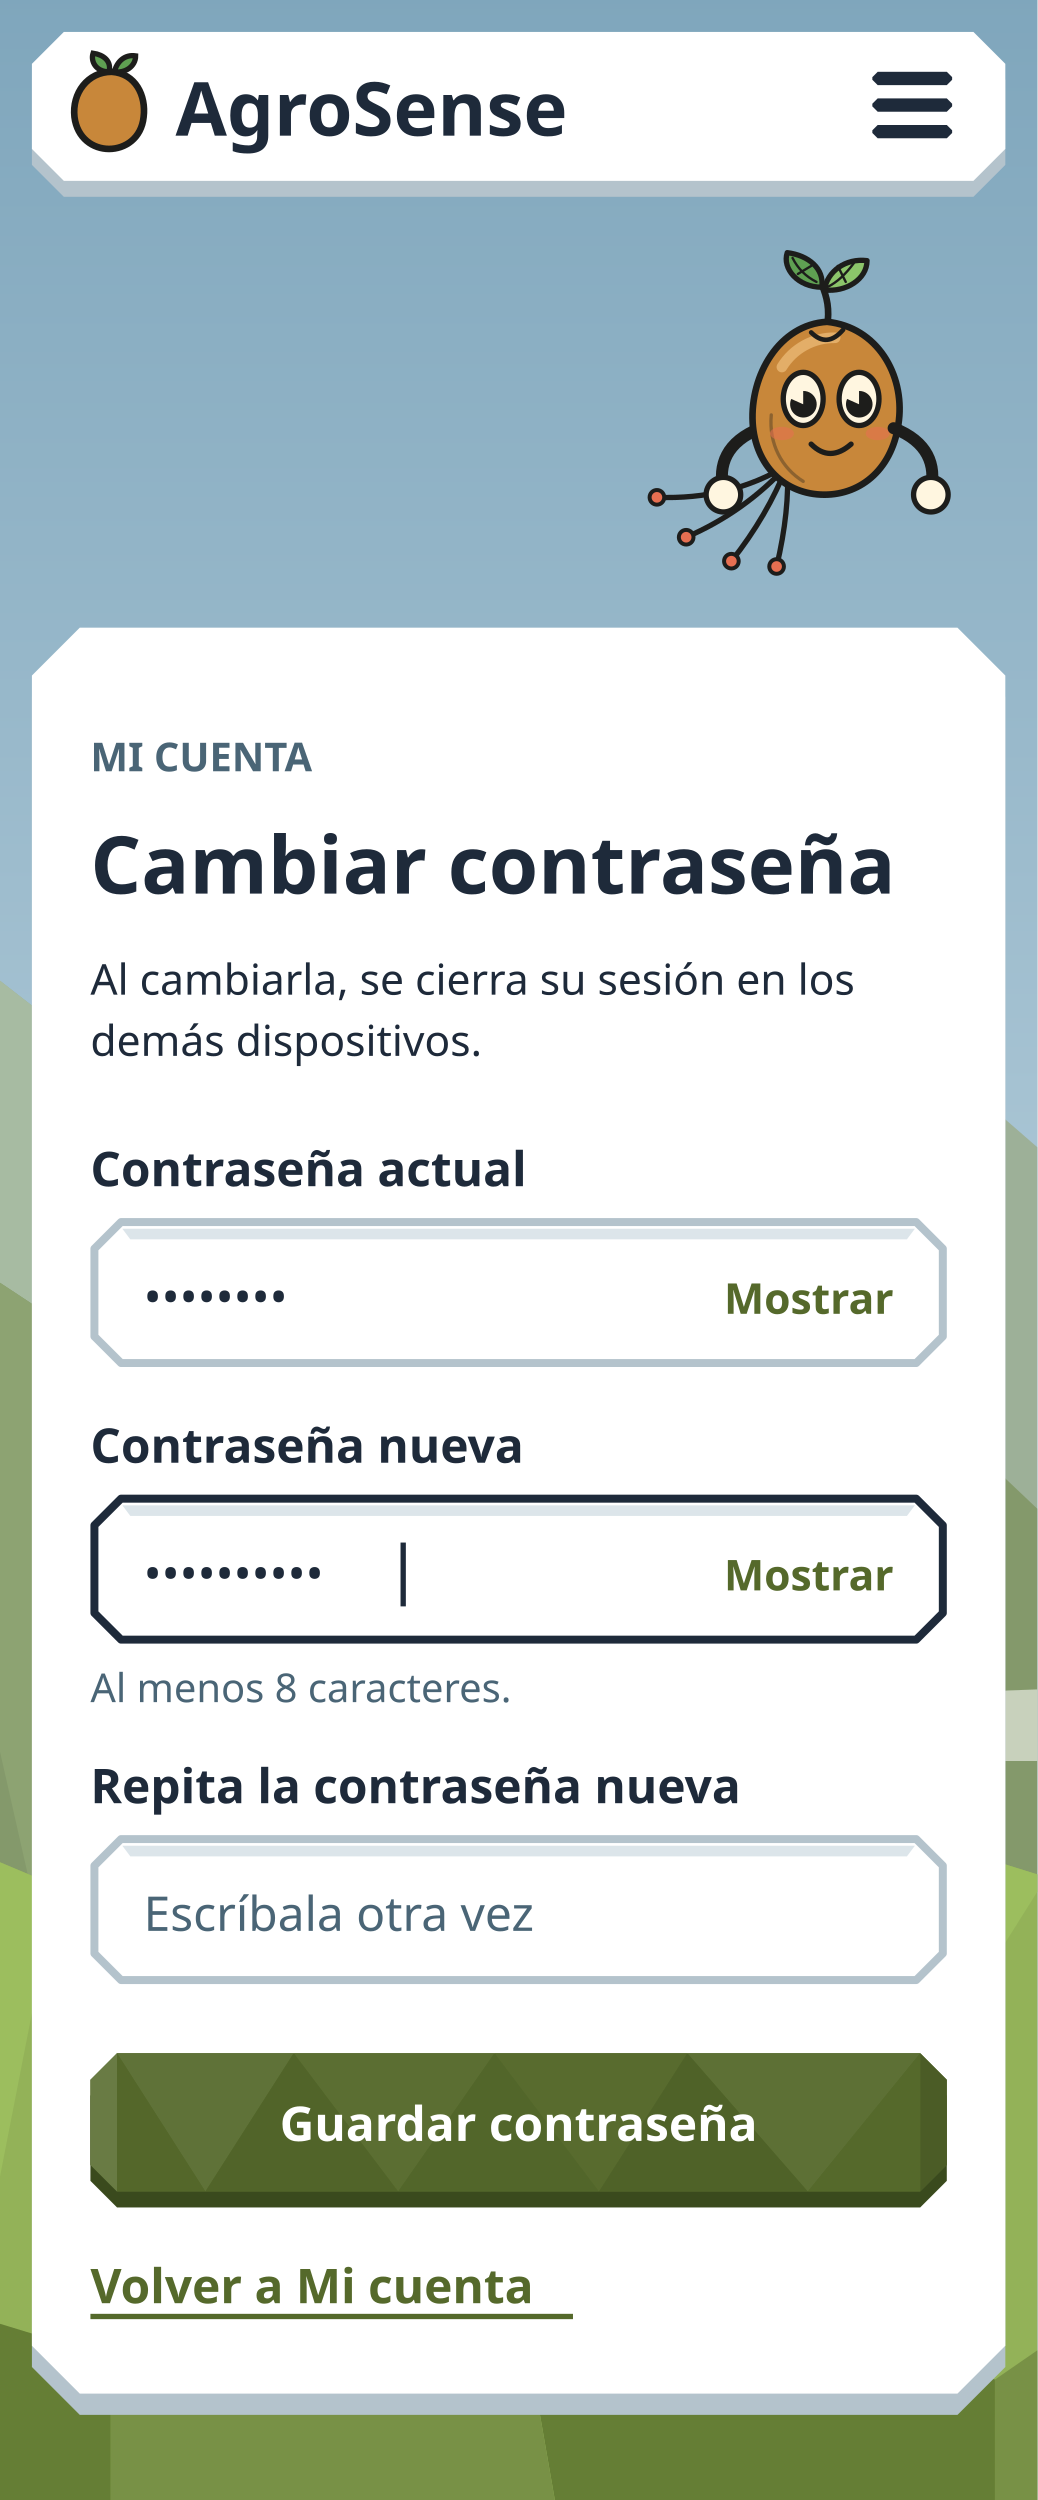
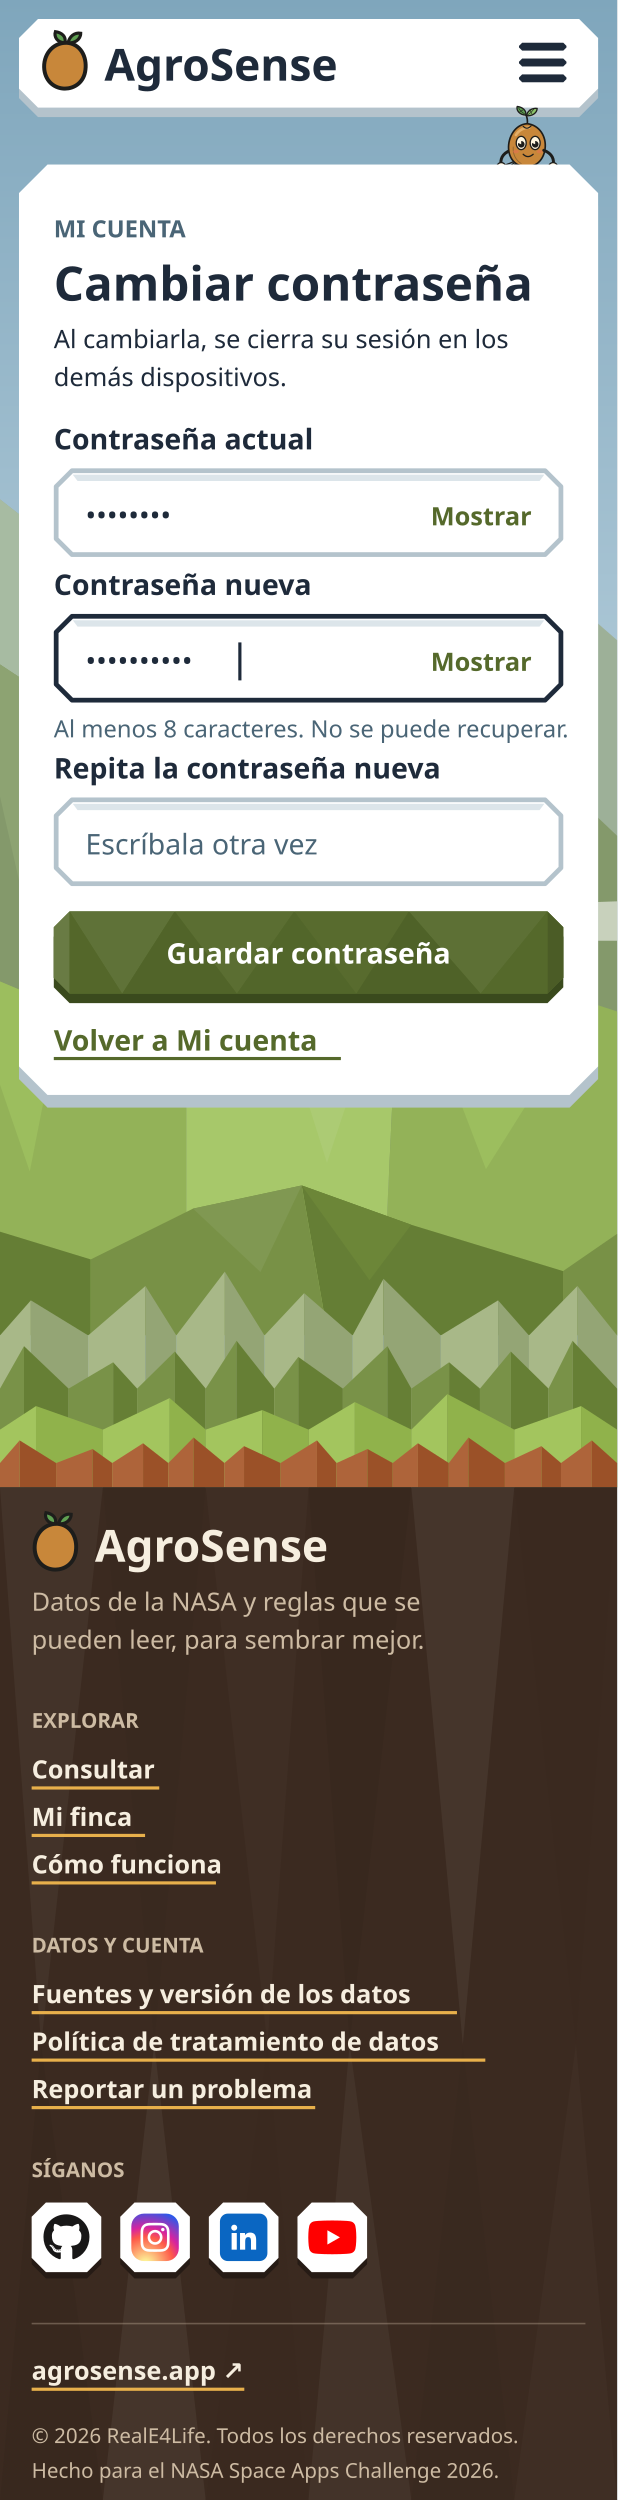
- <svg xmlns="http://www.w3.org/2000/svg" width="390" height="940" viewBox="0 0 390 940">
-   <rect width="390" height="940" fill="#8FA9B8" />
+ <svg xmlns="http://www.w3.org/2000/svg" width="390" height="1580" viewBox="0 0 390 1580">
+   <rect width="390" height="1580" fill="#8FA9B8" />
  <defs>
    <clipPath id="recorte-contrasena-m">
-       <rect width="390" height="940" />
+       <rect width="390" height="844" />
    </clipPath>
  </defs>
  <g id="fondo" clip-path="url(#recorte-contrasena-m)">
-     <g transform="translate(-557 -5.68434e-14) scale(1.04444)">
+     <g transform="translate(-480.2 0) scale(0.937778)">
      <g id="cielo">
        <defs>
          <linearGradient id="cielo-region" x1="0" y1="0" x2="0" y2="1">
            <stop offset="0" stop-color="#7FA6BC" />
            <stop offset="1" stop-color="#D6E6EE" />
          </linearGradient>
        </defs>
        <rect width="1440" height="900" fill="url(#cielo-region)" />
      </g>
      <g id="lejano">
        <polygon points="-40,454.693 75.877,326.973 158.844,242.359 140.257,900 -40,900" fill="#B1C5AC" />
        <polygon points="158.844,242.359 266.239,327.275 341.38,441.386 341.38,900 140.257,900" fill="#9DB098" />
        <polygon points="75.877,326.973 158.844,242.359 108.067,613.487" fill="#B6C8B2" />
        <polygon points="158.844,242.359 266.239,327.275 203.248,613.637" fill="#A7BBA2" />
        <polygon points="341.38,441.386 395.93,340.965 467.244,301.684 462.617,900 341.38,900" fill="#B1C5AC" />
        <polygon points="467.244,301.684 584.122,392.609 668.729,478.407 668.729,900 462.617,900" fill="#9DB098" />
        <polygon points="395.93,340.965 467.244,301.684 429.274,620.483" fill="#B6C8B2" />
        <polygon points="467.244,301.684 584.122,392.609 523.37,646.304" fill="#A7BBA2" />
        <polygon points="668.729,478.407 724.213,327.825 773.744,246.424 788.926,900 668.729,900" fill="#B1C5AC" />
        <polygon points="773.744,246.424 844.089,358.54 929.16,432.507 929.16,900 788.926,900" fill="#9DB098" />
        <polygon points="724.213,327.825 773.744,246.424 756.569,613.912" fill="#B6C8B2" />
        <polygon points="773.744,246.424 844.089,358.54 816.507,629.27" fill="#A7BBA2" />
        <polygon points="929.16,432.507 981.177,399.492 1056.79,370.344 1061.62,900 929.16,900" fill="#B1C5AC" />
        <polygon points="1056.79,370.344 1134.06,402.289 1204.38,431.29 1204.38,900 1061.62,900" fill="#9DB098" />
        <polygon points="981.177,399.492 1056.79,370.344 1021.4,649.746" fill="#B6C8B2" />
        <polygon points="1056.79,370.344 1134.06,402.289 1097.84,651.144" fill="#A7BBA2" />
        <polygon points="1204.38,431.29 1299.5,334.374 1365.48,249.324 1367.53,900 1204.38,900" fill="#B1C5AC" />
        <polygon points="1365.48,249.324 1423.85,366.704 1480,461.93 1480,900 1367.53,900" fill="#9DB098" />
        <polygon points="1299.5,334.374 1365.48,249.324 1333.52,617.187" fill="#B6C8B2" />
        <polygon points="1365.48,249.324 1423.85,366.704 1395.69,633.352" fill="#A7BBA2" />
      </g>
      <g id="niebla-lejana">
        <polygon points="92.857,501.218 147.105,467.269 228.477,458.782 320.698,471.513 364.097,501.218" fill="#FFFFFF" fill-opacity="0.5" />
        <polygon points="-191.785,501.895 -132.606,466.863 -43.838,458.105 56.766,471.242 104.109,501.895" fill="#FFFFFF" fill-opacity="0.5" />
        <polygon points="-317.941,493.036 -217.747,472.179 -67.454,466.964 102.877,474.786 183.033,493.036" fill="#FFFFFF" fill-opacity="0.5" />
        <polygon points="189.911,498.619 277.206,468.828 408.149,461.381 556.551,472.552 626.387,498.619" fill="#FFFFFF" fill-opacity="0.5" />
      </g>
      <g id="medio">
        <polygon points="-40,569.139 26.541,502.11 71.376,461.985 73.876,900 -40,900" fill="#98AD7E" />
        <polygon points="71.376,461.985 116.925,524.689 177.843,589.049 177.843,900 73.876,900" fill="#84996B" />
        <polygon points="26.541,502.11 71.376,461.985 50.209,701.055" fill="#9EB286" />
        <polygon points="71.376,461.985 116.925,524.689 95.401,712.344" fill="#8DA372" />
        <polygon points="177.843,589.049 220.062,548.382 277.861,513.069 289.471,900 177.843,900" fill="#98AD7E" />
        <polygon points="277.861,513.069 310.176,542.301 356.986,585.522 356.986,900 289.471,900" fill="#84996B" />
        <polygon points="220.062,548.382 277.861,513.069 254.766,724.191" fill="#9EB286" />
        <polygon points="277.861,513.069 310.176,542.301 299.823,721.15" fill="#8DA372" />
        <polygon points="356.986,585.522 410.523,498.543 488.431,432.195 516.602,900 356.986,900" fill="#98AD7E" />
        <polygon points="488.431,432.195 579.683,492.394 661.292,559.909 661.292,900 516.602,900" fill="#84996B" />
        <polygon points="410.523,498.543 488.431,432.195 463.563,699.271" fill="#9EB286" />
        <polygon points="488.431,432.195 579.683,492.394 548.142,696.197" fill="#8DA372" />
        <polygon points="661.292,559.909 710.803,469.331 772.724,424.672 774.723,900 661.292,900" fill="#98AD7E" />
        <polygon points="772.724,424.672 880.708,518.496 958.351,592.042 958.351,900 774.723,900" fill="#84996B" />
        <polygon points="710.803,469.331 772.724,424.672 742.763,684.665" fill="#9EB286" />
        <polygon points="772.724,424.672 880.708,518.496 827.715,709.248" fill="#8DA372" />
        <polygon points="958.351,592.042 999.417,516.354 1049.29,442.694 1069.91,900 958.351,900" fill="#98AD7E" />
        <polygon points="1049.29,442.694 1120.31,499.279 1200.32,570.423 1200.32,900 1069.91,900" fill="#84996B" />
        <polygon points="999.417,516.354 1049.29,442.694 1034.66,708.177" fill="#9EB286" />
        <polygon points="1049.29,442.694 1120.31,499.279 1095.11,699.64" fill="#8DA372" />
        <polygon points="1200.32,570.423 1271.91,500.236 1369.89,464.039 1394.01,900 1200.32,900" fill="#98AD7E" />
        <polygon points="1369.89,464.039 1419.31,521.772 1480,566.564 1480,900 1394.01,900" fill="#84996B" />
        <polygon points="1271.91,500.236 1369.89,464.039 1332.96,700.118" fill="#9EB286" />
        <polygon points="1369.89,464.039 1419.31,521.772 1406.66,710.886" fill="#8DA372" />
      </g>
      <g id="niebla-media">
        <polygon points="1287.07,636.935 1372.18,609.839 1499.85,603.065 1644.54,613.226 1712.63,636.935" fill="#FFFFFF" fill-opacity="0.55" />
        <polygon points="707.3,633.972 811.195,611.617 967.039,606.028 1143.66,614.411 1226.78,633.972" fill="#FFFFFF" fill-opacity="0.55" />
        <polygon points="940.147,638.064 1028.28,609.162 1160.49,601.936 1310.32,612.774 1380.83,638.064" fill="#FFFFFF" fill-opacity="0.55" />
      </g>
      <g id="cercano">
        <polygon points="-40,716.101 77.047,603.741 157.199,556.848 184.3,900 -40,900" fill="#A7C86A" />
        <polygon points="157.199,556.848 249.721,653.337 362.08,730.1 362.08,900 184.3,900" fill="#93B258" />
        <polygon points="77.047,603.741 157.199,556.848 130.674,751.871" fill="#ACCB74" />
        <polygon points="157.199,556.848 249.721,653.337 217.01,776.669" fill="#9CBE5E" />
        <polygon points="362.08,730.1 423.021,676.441 484.217,649.777 510.533,900 362.08,900" fill="#A7C86A" />
        <polygon points="484.217,649.777 553.724,679.025 637.641,712.888 637.641,900 510.533,900" fill="#93B258" />
        <polygon points="423.021,676.441 484.217,649.777 466.777,788.22" fill="#ACCB74" />
        <polygon points="484.217,649.777 553.724,679.025 532.128,789.512" fill="#9CBE5E" />
        <polygon points="637.641,712.888 695.716,667.278 781.448,635.738 769.119,900 637.641,900" fill="#A7C86A" />
        <polygon points="781.448,635.738 910.004,675.809 1009.02,708.287 1009.02,900 769.119,900" fill="#93B258" />
        <polygon points="695.716,667.278 781.448,635.738 732.418,783.639" fill="#ACCB74" />
        <polygon points="781.448,635.738 910.004,675.809 839.561,787.904" fill="#9CBE5E" />
        <polygon points="1009.02,708.287 1127.83,637.125 1298.32,568.841 1287.82,900 1009.02,900" fill="#A7C86A" />
        <polygon points="1298.32,568.841 1403.44,643.662 1480,707.434 1480,900 1287.82,900" fill="#93B258" />
        <polygon points="1127.83,637.125 1298.32,568.841 1207.83,768.562" fill="#ACCB74" />
        <polygon points="1298.32,568.841 1403.44,643.662 1345.63,771.831" fill="#9CBE5E" />
      </g>
      <g id="primer-plano">
        <polygon points="-40,858.628 -3.114,831.774 36.222,819.024 26.952,900 -40,900" fill="#789146" />
        <polygon points="36.222,819.024 76.307,847.633 125.432,872.465 125.432,900 26.952,900" fill="#657E35" />
        <polygon points="-3.114,831.774 36.222,819.024 11.919,865.887" fill="#809852" />
        <polygon points="36.222,819.024 76.307,847.633 51.63,873.817" fill="#6C8638" />
        <polygon points="125.432,872.465 172.811,839.512 209.371,823.486 203.093,900 125.432,900" fill="#789146" />
        <polygon points="209.371,823.486 234.383,849.102 264.237,879.293 264.237,900 203.093,900" fill="#657E35" />
        <polygon points="172.811,839.512 209.371,823.486 187.952,869.756" fill="#809852" />
        <polygon points="209.371,823.486 234.383,849.102 218.738,874.551" fill="#6C8638" />
        <polygon points="264.237,879.293 358.266,834.071 438.429,803.983 447.313,900 264.237,900" fill="#789146" />
        <polygon points="438.429,803.983 495.226,824.925 573.191,848.763 573.191,900 447.313,900" fill="#657E35" />
        <polygon points="358.266,834.071 438.429,803.983 402.79,867.035" fill="#809852" />
        <polygon points="438.429,803.983 495.226,824.925 471.27,862.462" fill="#6C8638" />
        <polygon points="573.191,848.763 642.138,814.536 715.383,798.912 733.052,900 573.191,900" fill="#789146" />
        <polygon points="715.383,798.912 789.153,825.408 891.49,856.63 891.49,900 733.052,900" fill="#657E35" />
        <polygon points="642.138,814.536 715.383,798.912 687.595,857.268" fill="#809852" />
        <polygon points="715.383,798.912 789.153,825.408 761.102,862.704" fill="#6C8638" />
        <polygon points="891.49,856.63 946.7,818.573 1001.86,791.054 1004.53,900 891.49,900" fill="#789146" />
        <polygon points="1001.86,791.054 1075.16,837.815 1158.4,871.375 1158.4,900 1004.53,900" fill="#657E35" />
        <polygon points="946.7,818.573 1001.86,791.054 975.616,859.286" fill="#809852" />
        <polygon points="1001.86,791.054 1075.16,837.815 1039.85,868.908" fill="#6C8638" />
        <polygon points="1158.4,871.375 1207.7,841.249 1281.31,822.952 1257.72,900 1158.4,900" fill="#789146" />
        <polygon points="1281.31,822.952 1389.46,837.224 1480,852.622 1480,900 1257.72,900" fill="#657E35" />
        <polygon points="1207.7,841.249 1281.31,822.952 1232.71,870.624" fill="#809852" />
        <polygon points="1281.31,822.952 1389.46,837.224 1323.59,868.612" fill="#6C8638" />
      </g>
    </g>
  </g>
  <g id="barra" transform="translate(0 0)">
    <polygon points="24,18 366,18 378,30 378,62 366,74 24,74 12,62 12,30" fill="#B4C3CC" />
    <polygon points="24,12 366,12 378,24 378,56 366,68 24,68 12,56 12,24" fill="#FFFFFF" />
    <g id="marca" transform="translate(26 18)">
      <path d="M16 9c9 .6 13 9 12 17-.8 8-7 12-13 12S3 34 2 26C1 17 7 9 16 9z" fill="#C8873A" stroke="#1D1D1B" stroke-width="2.5" />
      <path d="M15 9c-5 0-7-4-6-7 4 .6 7 3 6 7zm2 0c4 .6 8-2 8-6-4-.6-7 2-8 6z" fill="#5FA052" stroke="#1D1D1B" stroke-width="2" />
      <text x="40" y="33" font-family="Fredoka" font-weight="600" font-size="28" fill="#1E2A3A" text-anchor="start">AgroSense</text>
    </g>
    <polygon points="330,27 356,27 358,29 358,30 356,32 330,32 328,30 328,29" fill="#1E2A3A" />
    <polygon points="330,37 356,37 358,39 358,40 356,42 330,42 328,40 328,39" fill="#1E2A3A" />
    <polygon points="330,47 356,47 358,49 358,50 356,52 330,52 328,50 328,49" fill="#1E2A3A" />
  </g>
-   <g id="mascota" transform="translate(232 92) scale(0.5)">
+   <g id="mascota" transform="translate(300 66) scale(0.21)">
    <g id="semilla" transform="translate(0 0)">
      <path d="M128 166 Q85 192 30 190" fill="none" stroke="#1D1D1B" stroke-width="4" stroke-linecap="round" stroke-linejoin="round" />
      <circle cx="30" cy="190" r="5.5" fill="#E76F51" stroke="#1D1D1B" stroke-width="3" />
      <path d="M128 166 Q96 201 52 220" fill="none" stroke="#1D1D1B" stroke-width="4" stroke-linecap="round" stroke-linejoin="round" />
      <circle cx="52" cy="220" r="5.5" fill="#E76F51" stroke="#1D1D1B" stroke-width="3" />
      <path d="M128 166 Q113 204 86 238" fill="none" stroke="#1D1D1B" stroke-width="4" stroke-linecap="round" stroke-linejoin="round" />
      <circle cx="86" cy="238" r="5.5" fill="#E76F51" stroke="#1D1D1B" stroke-width="3" />
      <path d="M128 166 Q130 200 120 242" fill="none" stroke="#1D1D1B" stroke-width="4" stroke-linecap="round" stroke-linejoin="round" />
      <circle cx="120" cy="242" r="5.5" fill="#E76F51" stroke="#1D1D1B" stroke-width="3" />
      <path d="M108 138 C82 148 76 166 80 184" fill="none" stroke="#1D1D1B" stroke-width="9" stroke-linecap="round" stroke-linejoin="round" />
      <circle cx="80" cy="188" r="13" fill="#FFF6E0" stroke="#1D1D1B" stroke-width="4" />
      <path d="M158 62 C160 48 158 40 154 30" fill="none" stroke="#1D1D1B" stroke-width="5" stroke-linecap="round" stroke-linejoin="round" />
      <path d="M154 32 C136 32 124 18 128 6 C144 8 156 18 154 32Z" fill="#5FA052" stroke="#1D1D1B" stroke-width="4" stroke-linecap="round" stroke-linejoin="round" />
      <path d="M156 34 C172 36 188 26 188 12 C172 10 158 20 156 34Z" fill="#8CC56A" stroke="#1D1D1B" stroke-width="4" stroke-linecap="round" stroke-linejoin="round" />
      <path d="M150 28 C142 24 136 18 132 10 M146 16 L136 22 M178 14 C172 22 166 28 158 32 M172 28 L166 16" fill="none" stroke="#1D1D1B" stroke-width="1.8" stroke-linecap="round" stroke-linejoin="round" />
      <path d="M158 58 C196 62 216 98 212 132 C208 168 184 188 156 188 C126 188 104 166 102 134 C100 98 122 60 158 58Z" fill="#C8873A" stroke="#1D1D1B" stroke-width="5" stroke-linecap="round" stroke-linejoin="round" />
      <path d="M124 92 A46 46 0 0 1 164 70" fill="none" stroke="#E3AE68" stroke-width="8" stroke-linecap="round" stroke-linejoin="round" />
      <path d="M116 128 C114 150 124 168 140 178" fill="none" stroke="#1D1D1B" stroke-width="2.5" stroke-linecap="round" stroke-linejoin="round" opacity="0.35" />
      <path d="M146 66 Q158 78 170 64" fill="none" stroke="#1D1D1B" stroke-width="3.5" stroke-linecap="round" stroke-linejoin="round" />
      <ellipse cx="124" cy="142" rx="9" ry="5" fill="#E76F51" opacity="0.55" />
      <ellipse cx="196" cy="142" rx="9" ry="5" fill="#E76F51" opacity="0.55" />
      <ellipse cx="140" cy="116" rx="15" ry="20" fill="#FFF6E0" stroke="#1D1D1B" stroke-width="4" />
      <path d="M140 120 m0 -10 a10 10 0 1 1 -9 6 l9 4Z" fill="#1D1D1B" />
      <ellipse cx="182" cy="116" rx="15" ry="20" fill="#FFF6E0" stroke="#1D1D1B" stroke-width="4" />
      <path d="M182 120 m0 -10 a10 10 0 1 1 -9 6 l9 4Z" fill="#1D1D1B" />
      <path d="M146 150 Q160 164 176 150" fill="none" stroke="#1D1D1B" stroke-width="4" stroke-linecap="round" stroke-linejoin="round" />
      <path d="M208 138 C234 148 240 166 236 184" fill="none" stroke="#1D1D1B" stroke-width="9" stroke-linecap="round" stroke-linejoin="round" />
      <circle cx="236" cy="188" r="13" fill="#FFF6E0" stroke="#1D1D1B" stroke-width="4" />
    </g>
  </g>
-   <g id="tarjeta" transform="translate(12 236)">
-     <polygon points="18,8 348,8 366,26 366,654 348,672 18,672 0,654 0,26" fill="#B4C3CC" />
-     <polygon points="18,0 348,0 366,18 366,646 348,664 18,664 0,646 0,18" fill="#FFFFFF" />
-   </g>
-   <g id="contenido" transform="translate(12 236)">
-     <text x="22" y="54" font-family="Atkinson Hyperlegible" font-weight="700" font-size="15" fill="#4A6576" text-anchor="start">MI CUENTA</text>
-     <text x="22" y="100" font-family="Fredoka" font-weight="600" font-size="30" fill="#1E2A3A" text-anchor="start">Cambiar contraseña</text>
-     <text x="22" y="138" font-family="Atkinson Hyperlegible" font-weight="400" font-size="16" fill="#1E2A3A" text-anchor="start">Al cambiarla, se cierra su sesión en los</text>
-     <text x="22" y="161" font-family="Atkinson Hyperlegible" font-weight="400" font-size="16" fill="#1E2A3A" text-anchor="start">demás dispositivos.</text>
-     <g id="campo-actual" transform="translate(22 210)">
+   <g id="tarjeta" transform="translate(12 104)">
+     <polygon points="18,8 348,8 366,26 366,578 348,596 18,596 0,578 0,26" fill="#B4C3CC" />
+     <polygon points="18,0 348,0 366,18 366,570 348,588 18,588 0,570 0,18" fill="#FFFFFF" />
+   </g>
+   <g id="contenido" transform="translate(12 104)">
+     <text x="22" y="46" font-family="Atkinson Hyperlegible" font-weight="700" font-size="15" fill="#4A6576" text-anchor="start">MI CUENTA</text>
+     <text x="22" y="86" font-family="Fredoka" font-weight="600" font-size="30" fill="#1E2A3A" text-anchor="start">Cambiar contraseña</text>
+     <text x="22" y="116" font-family="Atkinson Hyperlegible" font-weight="400" font-size="16" fill="#1E2A3A" text-anchor="start">Al cambiarla, se cierra su sesión en los</text>
+     <text x="22" y="140" font-family="Atkinson Hyperlegible" font-weight="400" font-size="16" fill="#1E2A3A" text-anchor="start">demás dispositivos.</text>
+     <g id="campo-actual" transform="translate(22 180)">
      <text x="0" y="0" font-family="Atkinson Hyperlegible" font-weight="700" font-size="18" fill="#1E2A3A" text-anchor="start">Contraseña actual</text>
      <polygon points="11.5,13.5 310.5,13.5 320.5,23.5 320.5,56.5 310.5,66.5 11.5,66.5 1.5,56.5 1.5,23.5" fill="#FFFFFF" stroke="#B4C3CC" stroke-width="3" stroke-linejoin="round" />
      <polygon points="12,16 310,16 307,20 15,20" fill="#DCE5EA" />
      <text x="20" y="48" font-family="Atkinson Hyperlegible" font-weight="400" font-size="18" fill="#1E2A3A" text-anchor="start">••••••••</text>
      <text x="302" y="48" font-family="Atkinson Hyperlegible" font-weight="700" font-size="16" fill="#55692B" text-anchor="end">Mostrar</text>
    </g>
-     <g id="campo-nueva" transform="translate(22 314)">
+     <g id="campo-nueva" transform="translate(22 272)">
      <text x="0" y="0" font-family="Atkinson Hyperlegible" font-weight="700" font-size="18" fill="#1E2A3A" text-anchor="start">Contraseña nueva</text>
      <polygon points="11.5,13.5 310.5,13.5 320.5,23.5 320.5,56.5 310.5,66.5 11.5,66.5 1.5,56.5 1.5,23.5" fill="#FFFFFF" stroke="#1E2A3A" stroke-width="3" stroke-linejoin="round" />
      <polygon points="12,16 310,16 307,20 15,20" fill="#DCE5EA" />
      <text x="20" y="48" font-family="Atkinson Hyperlegible" font-weight="400" font-size="18" fill="#1E2A3A" text-anchor="start">••••••••••</text>
      <rect x="116.6" y="30" width="2" height="24" fill="#1E2A3A" />
      <text x="302" y="48" font-family="Atkinson Hyperlegible" font-weight="700" font-size="16" fill="#55692B" text-anchor="end">Mostrar</text>
-       <text x="0" y="90" font-family="Atkinson Hyperlegible" font-weight="400" font-size="15" fill="#4A6576" text-anchor="start">Al menos 8 caracteres.</text>
-     </g>
-     <g id="campo-repetir" transform="translate(22 442)">
+       <text x="0" y="90" font-family="Atkinson Hyperlegible" font-weight="400" font-size="15" fill="#4A6576" text-anchor="start">Al menos 8 caracteres. No se puede recuperar.</text>
+     </g>
+     <g id="campo-repetir" transform="translate(22 388)">
      <text x="0" y="0" font-family="Atkinson Hyperlegible" font-weight="700" font-size="18" fill="#1E2A3A" text-anchor="start">Repita la contraseña nueva</text>
      <polygon points="11.5,13.5 310.5,13.5 320.5,23.5 320.5,56.5 310.5,66.5 11.5,66.5 1.5,56.5 1.5,23.5" fill="#FFFFFF" stroke="#B4C3CC" stroke-width="3" stroke-linejoin="round" />
      <polygon points="12,16 310,16 307,20 15,20" fill="#DCE5EA" />
      <text x="20" y="48" font-family="Atkinson Hyperlegible" font-weight="400" font-size="18" fill="#4A6576" text-anchor="start">Escríbala otra vez</text>
    </g>
-     <g id="boton-primary" transform="translate(22 536)">
+     <g id="boton-primary" transform="translate(22 472)">
      <polygon points="10,6 312,6 322,16 322,48 312,58 10,58 0,48 0,16" fill="#3A4A1D" />
      <polygon points="10,0 312,0 322,10 322,42 312,52 10,52 0,42 0,10" fill="#55692B" />
      <polygon points="10,0 10,52 0,42 0,10" fill="#697B44" />
      <polygon points="312,0 322,10 322,42 312,52" fill="#4B5C26" />
      <polygon points="10,0 76.44,0 43.22,52" fill="#5F7238" />
      <polygon points="10,0 43.22,52 10,52" fill="#54672A" />
      <polygon points="76.44,0 151.94,0 115.7,52" fill="#5B6E32" />
      <polygon points="76.44,0 115.7,52 43.22,52" fill="#516429" />
      <polygon points="151.94,0 224.42,0 191.2,52" fill="#586B2E" />
      <polygon points="151.94,0 191.2,52 115.7,52" fill="#52662A" />
      <polygon points="224.42,0 312,0 269.72,52" fill="#5D7035" />
      <polygon points="224.42,0 269.72,52 191.2,52" fill="#4F6228" />
      <polygon points="312,0 312,52 269.72,52" fill="#55692B" />
      <text x="161" y="33" font-family="Atkinson Hyperlegible" font-weight="700" font-size="18" fill="#FFFFFF" text-anchor="middle">Guardar contraseña</text>
    </g>
-     <text x="22" y="630" font-family="Atkinson Hyperlegible" font-weight="700" font-size="18" fill="#55692B" text-anchor="start">Volver a Mi cuenta</text>
-     <rect x="22" y="634" width="181.44" height="2" fill="#55692B" />
+     <text x="22" y="560" font-family="Atkinson Hyperlegible" font-weight="700" font-size="18" fill="#55692B" text-anchor="start">Volver a Mi cuenta</text>
+     <rect x="22" y="564" width="181.44" height="2" fill="#55692B" />
+   </g>
+   <g id="pie" transform="translate(0 844)">
+     <rect x="0" y="0" width="390" height="96" fill="#8FA9B8" />
+     <polygon points="0,0 19.5,-22.176 19.5,96 0,96" fill="#A8B888" />
+     <polygon points="19.5,-22.176 55.714,0 55.714,96 19.5,96" fill="#94A575" />
+     <polygon points="55.714,0 91.929,-31.248 91.929,96 55.714,96" fill="#A8B888" />
+     <polygon points="91.929,-31.248 111.429,0 111.429,96 91.929,96" fill="#94A575" />
+     <polygon points="111.429,0 142.071,-40.32 142.071,96 111.429,96" fill="#A8B888" />
+     <polygon points="142.071,-40.32 167.143,0 167.143,96 142.071,96" fill="#94A575" />
+     <polygon points="167.143,0 192.214,-26.712 192.214,96 167.143,96" fill="#A8B888" />
+     <polygon points="192.214,-26.712 222.857,0 222.857,96 192.214,96" fill="#94A575" />
+     <polygon points="222.857,0 242.357,-35.784 242.357,96 222.857,96" fill="#A8B888" />
+     <polygon points="242.357,-35.784 278.571,0 278.571,96 242.357,96" fill="#94A575" />
+     <polygon points="278.571,0 314.786,-22.176 314.786,96 278.571,96" fill="#A8B888" />
+     <polygon points="314.786,-22.176 334.286,0 334.286,96 314.786,96" fill="#94A575" />
+     <polygon points="334.286,0 364.929,-31.248 364.929,96 334.286,96" fill="#A8B888" />
+     <polygon points="364.929,-31.248 390,0 390,96 364.929,96" fill="#94A575" />
+     <polygon points="0,33.6 15.167,6.762 15.167,96 0,96" fill="#799248" />
+     <polygon points="15.167,6.762 43.333,33.6 43.333,96 15.167,96" fill="#667F35" />
+     <polygon points="43.333,33.6 71.5,16.968 71.5,96 43.333,96" fill="#799248" />
+     <polygon points="71.5,16.968 86.667,33.6 86.667,96 71.5,96" fill="#667F35" />
+     <polygon points="86.667,33.6 110.5,10.164 110.5,96 86.667,96" fill="#799248" />
+     <polygon points="110.5,10.164 130,33.6 130,96 110.5,96" fill="#667F35" />
+     <polygon points="130,33.6 149.5,3.36 149.5,96 130,96" fill="#799248" />
+     <polygon points="149.5,3.36 173.333,33.6 173.333,96 149.5,96" fill="#667F35" />
+     <polygon points="173.333,33.6 188.5,13.566 188.5,96 173.333,96" fill="#799248" />
+     <polygon points="188.5,13.566 216.667,33.6 216.667,96 188.5,96" fill="#667F35" />
+     <polygon points="216.667,33.6 244.833,6.762 244.833,96 216.667,96" fill="#799248" />
+     <polygon points="244.833,6.762 260,33.6 260,96 244.833,96" fill="#667F35" />
+     <polygon points="260,33.6 283.833,16.968 283.833,96 260,96" fill="#799248" />
+     <polygon points="283.833,16.968 303.333,33.6 303.333,96 283.833,96" fill="#667F35" />
+     <polygon points="303.333,33.6 322.833,10.164 322.833,96 303.333,96" fill="#799248" />
+     <polygon points="322.833,10.164 346.667,33.6 346.667,96 322.833,96" fill="#667F35" />
+     <polygon points="346.667,33.6 361.833,3.36 361.833,96 346.667,96" fill="#799248" />
+     <polygon points="361.833,3.36 390,33.6 390,96 361.833,96" fill="#667F35" />
+     <polygon points="0,59.52 22.75,44.638 22.75,96 0,96" fill="#A3C55E" />
+     <polygon points="22.75,44.638 65,59.52 65,96 22.75,96" fill="#90B24B" />
+     <polygon points="65,59.52 107.25,39.583 107.25,96 65,96" fill="#A3C55E" />
+     <polygon points="107.25,39.583 130,59.52 130,96 107.25,96" fill="#90B24B" />
+     <polygon points="130,59.52 165.75,47.165 165.75,96 130,96" fill="#A3C55E" />
+     <polygon points="165.75,47.165 195,59.52 195,96 165.75,96" fill="#90B24B" />
+     <polygon points="195,59.52 224.25,42.11 224.25,96 195,96" fill="#A3C55E" />
+     <polygon points="224.25,42.11 260,59.52 260,96 224.25,96" fill="#90B24B" />
+     <polygon points="260,59.52 282.75,37.056 282.75,96 260,96" fill="#A3C55E" />
+     <polygon points="282.75,37.056 325,59.52 325,96 282.75,96" fill="#90B24B" />
+     <polygon points="325,59.52 367.25,44.638 367.25,96 325,96" fill="#A3C55E" />
+     <polygon points="367.25,44.638 390,59.52 390,96 367.25,96" fill="#90B24B" />
+     <polygon points="0,80.64 12.409,66.326 12.409,96 0,96" fill="#AE643A" />
+     <polygon points="12.409,66.326 35.455,80.64 35.455,96 12.409,96" fill="#9B5128" />
+     <polygon points="35.455,80.64 58.5,71.77 58.5,96 35.455,96" fill="#AE643A" />
+     <polygon points="58.5,71.77 70.909,80.64 70.909,96 58.5,96" fill="#9B5128" />
+     <polygon points="70.909,80.64 90.409,68.141 90.409,96 70.909,96" fill="#AE643A" />
+     <polygon points="90.409,68.141 106.364,80.64 106.364,96 90.409,96" fill="#9B5128" />
+     <polygon points="106.364,80.64 122.318,64.512 122.318,96 106.364,96" fill="#AE643A" />
+     <polygon points="122.318,64.512 141.818,80.64 141.818,96 122.318,96" fill="#9B5128" />
+     <polygon points="141.818,80.64 154.227,69.955 154.227,96 141.818,96" fill="#AE643A" />
+     <polygon points="154.227,69.955 177.273,80.64 177.273,96 154.227,96" fill="#9B5128" />
+     <polygon points="177.273,80.64 200.318,66.326 200.318,96 177.273,96" fill="#AE643A" />
+     <polygon points="200.318,66.326 212.727,80.64 212.727,96 200.318,96" fill="#9B5128" />
+     <polygon points="212.727,80.64 232.227,71.77 232.227,96 212.727,96" fill="#AE643A" />
+     <polygon points="232.227,71.77 248.182,80.64 248.182,96 232.227,96" fill="#9B5128" />
+     <polygon points="248.182,80.64 264.136,68.141 264.136,96 248.182,96" fill="#AE643A" />
+     <polygon points="264.136,68.141 283.636,80.64 283.636,96 264.136,96" fill="#9B5128" />
+     <polygon points="283.636,80.64 296.045,64.512 296.045,96 283.636,96" fill="#AE643A" />
+     <polygon points="296.045,64.512 319.091,80.64 319.091,96 296.045,96" fill="#9B5128" />
+     <polygon points="319.091,80.64 342.136,69.955 342.136,96 319.091,96" fill="#AE643A" />
+     <polygon points="342.136,69.955 354.545,80.64 354.545,96 342.136,96" fill="#9B5128" />
+     <polygon points="354.545,80.64 374.045,66.326 374.045,96 354.545,96" fill="#AE643A" />
+     <polygon points="374.045,66.326 390,80.64 390,96 374.045,96" fill="#9B5128" />
+     <rect x="0" y="96" width="390" height="640" fill="#3B2A20" />
+     <polygon points="0,96 65,96 26,448" fill="#433329" />
+     <polygon points="26,448 65,736 0,736" fill="#38281E" />
+     <polygon points="65,96 130,96 97.5,448" fill="#39291F" />
+     <polygon points="97.5,448 130,736 65,736" fill="#45352B" />
+     <polygon points="130,96 195,96 169,448" fill="#3F2E24" />
+     <polygon points="169,448 195,736 130,736" fill="#3A291F" />
+     <polygon points="195,96 260,96 221,448" fill="#38281E" />
+     <polygon points="221,448 260,736 195,736" fill="#433329" />
+     <polygon points="260,96 325,96 292.5,448" fill="#45352B" />
+     <polygon points="292.5,448 325,736 260,736" fill="#39291F" />
+     <polygon points="325,96 390,96 364,448" fill="#3A291F" />
+     <polygon points="364,448 390,736 325,736" fill="#3F2E24" />
+     <g id="marca" transform="translate(20 110)">
+       <path d="M16 9c9 .6 13 9 12 17-.8 8-7 12-13 12S3 34 2 26C1 17 7 9 16 9z" fill="#C8873A" stroke="#1D1D1B" stroke-width="2.5" />
+       <path d="M15 9c-5 0-7-4-6-7 4 .6 7 3 6 7zm2 0c4 .6 8-2 8-6-4-.6-7 2-8 6z" fill="#5FA052" stroke="#1D1D1B" stroke-width="2" />
+       <text x="40" y="33" font-family="Fredoka" font-weight="600" font-size="28" fill="#F6EEDF" text-anchor="start">AgroSense</text>
+     </g>
+     <text x="20" y="174" font-family="Atkinson Hyperlegible" font-weight="400" font-size="16" fill="#CDBBA3" text-anchor="start">Datos de la NASA y reglas que se</text>
+     <text x="20" y="198" font-family="Atkinson Hyperlegible" font-weight="400" font-size="16" fill="#CDBBA3" text-anchor="start">pueden leer, para sembrar mejor.</text>
+     <text x="20" y="248" font-family="Atkinson Hyperlegible" font-weight="700" font-size="13" fill="#CDBBA3" text-anchor="start">EXPLORAR</text>
+     <text x="20" y="280" font-family="Atkinson Hyperlegible" font-weight="700" font-size="16" fill="#F6EEDF" text-anchor="start">Consultar</text>
+     <rect x="20" y="285" width="80.64" height="2" fill="#E8B04B" />
+     <text x="20" y="310" font-family="Atkinson Hyperlegible" font-weight="700" font-size="16" fill="#F6EEDF" text-anchor="start">Mi finca</text>
+     <rect x="20" y="315" width="71.68" height="2" fill="#E8B04B" />
+     <text x="20" y="340" font-family="Atkinson Hyperlegible" font-weight="700" font-size="16" fill="#F6EEDF" text-anchor="start">Cómo funciona</text>
+     <rect x="20" y="345" width="116.48" height="2" fill="#E8B04B" />
+     <text x="20" y="390" font-family="Atkinson Hyperlegible" font-weight="700" font-size="13" fill="#CDBBA3" text-anchor="start">DATOS Y CUENTA</text>
+     <text x="20" y="422" font-family="Atkinson Hyperlegible" font-weight="700" font-size="16" fill="#F6EEDF" text-anchor="start">Fuentes y versión de los datos</text>
+     <rect x="20" y="427" width="268.8" height="2" fill="#E8B04B" />
+     <text x="20" y="452" font-family="Atkinson Hyperlegible" font-weight="700" font-size="16" fill="#F6EEDF" text-anchor="start">Política de tratamiento de datos</text>
+     <rect x="20" y="457" width="286.72" height="2" fill="#E8B04B" />
+     <text x="20" y="482" font-family="Atkinson Hyperlegible" font-weight="700" font-size="16" fill="#F6EEDF" text-anchor="start">Reportar un problema</text>
+     <rect x="20" y="487" width="179.2" height="2" fill="#E8B04B" />
+     <text x="20" y="532" font-family="Atkinson Hyperlegible" font-weight="700" font-size="13" fill="#CDBBA3" text-anchor="start">SÍGANOS</text>
+     <g id="red-github" transform="translate(20 548)">
+       <polygon points="9,4 35,4 44,13 44,39 35,48 9,48 0,39 0,13" fill="#261B15" />
+       <polygon points="9,0 35,0 44,9 44,35 35,44 9,44 0,35 0,9" fill="#FFFFFF" />
+       <path transform="translate(7.47 7.00) scale(0.0586)" d="M165.9 397.4c0 2-2.3 3.6-5.2 3.6-3.3.3-5.6-1.3-5.6-3.6 0-2 2.3-3.6 5.2-3.6 3-.3 5.6 1.3 5.6 3.6zm-31.1-4.5c-.7 2 1.3 4.3 4.3 4.9 2.6 1 5.6 0 6.2-2s-1.3-4.3-4.3-5.2c-2.6-.7-5.5.3-6.2 2.3zm44.2-1.7c-2.9.7-4.9 2.6-4.6 4.9.3 2 2.9 3.3 5.9 2.6 2.9-.7 4.9-2.6 4.6-4.6-.3-1.9-3-3.2-5.9-2.9zM244.8 8C106.1 8 0 113.3 0 252c0 110.9 69.8 205.8 169.5 239.2 12.8 2.3 17.3-5.6 17.3-12.1 0-6.2-.3-40.4-.3-61.4 0 0-70 15-84.7-29.8 0 0-11.4-29.1-27.8-36.6 0 0-22.9-15.7 1.6-15.4 0 0 24.9 2 38.6 25.8 21.9 38.6 58.6 27.5 72.9 20.9 2.3-16 8.8-27.1 16-33.7-55.9-6.2-112.3-14.3-112.3-110.5 0-27.5 7.6-41.3 23.6-58.9-2.6-6.5-11.1-33.3 2.6-67.9 20.9-6.5 69 27 69 27 20-5.6 41.5-8.5 62.8-8.5s42.8 2.9 62.8 8.5c0 0 48.1-33.6 69-27 13.7 34.7 5.2 61.4 2.6 67.9 16 17.7 25.8 31.5 25.8 58.9 0 96.5-58.9 104.2-114.8 110.5 9.2 7.9 17 22.9 17 46.4 0 33.7-.3 75.4-.3 83.6 0 6.5 4.6 14.4 17.3 12.1C428.2 457.8 496 362.9 496 252 496 113.3 383.5 8 244.8 8zM97.2 352.9c-1.3 1-1 3.3.7 5.2 1.6 1.6 3.9 2.3 5.2 1 1.3-1 1-3.3-.7-5.2-1.6-1.6-3.9-2.3-5.2-1zm-10.8-8.1c-.7 1.3.3 2.9 2.3 3.9 1.6 1 3.6.7 4.3-.7.7-1.3-.3-2.9-2.3-3.9-2-.6-3.6-.3-4.3.7zm32.4 35.6c-1.6 1.3-1 4.3 1.3 6.2 2.3 2.3 5.2 2.6 6.5 1 1.3-1.3.7-4.3-1.3-6.2-2.2-2.3-5.2-2.6-6.5-1zm-11.4-14.7c-1.6 1-1.6 3.6 0 5.9 1.6 2.3 4.3 3.3 5.6 2.3 1.6-1.3 1.6-3.9 0-6.2-1.4-2.3-4-3.3-5.6-2z" fill="#181717" />
+     </g>
+     <g id="red-instagram" transform="translate(76 548)">
+       <polygon points="9,4 35,4 44,13 44,39 35,48 9,48 0,39 0,13" fill="#261B15" />
+       <polygon points="9,0 35,0 44,9 44,35 35,44 9,44 0,35 0,9" fill="#FFFFFF" />
+       <defs>
+         <radialGradient id="ig-degradado" cx="0.3" cy="1.07" r="1.3">
+           <stop offset="0" stop-color="#FDF497" />
+           <stop offset="0.05" stop-color="#FDF497" />
+           <stop offset="0.45" stop-color="#FD5949" />
+           <stop offset="0.6" stop-color="#D6249F" />
+           <stop offset="0.9" stop-color="#285AEB" />
+         </radialGradient>
+       </defs>
+       <rect x="7.0" y="7.0" width="30" height="30" rx="8" fill="url(#ig-degradado)" />
+       <path transform="translate(12.81 11.50) scale(0.041)" d="M224.1 141c-63.6 0-114.9 51.3-114.9 114.9s51.3 114.9 114.9 114.9S339 319.5 339 255.9 287.7 141 224.1 141zm0 189.6c-41.1 0-74.7-33.5-74.7-74.7s33.5-74.7 74.7-74.7 74.7 33.5 74.7 74.7-33.6 74.7-74.7 74.7zm146.4-194.3c0 14.9-12 26.8-26.8 26.8-14.9 0-26.8-12-26.8-26.8s12-26.8 26.8-26.8 26.8 12 26.8 26.8zm76.1 27.2c-1.7-35.9-9.9-67.7-36.2-93.9-26.2-26.2-58-34.4-93.9-36.2-37-2.1-147.9-2.1-184.9 0-35.8 1.7-67.6 9.9-93.9 36.1s-34.4 58-36.2 93.9c-2.1 37-2.1 147.9 0 184.9 1.7 35.9 9.9 67.7 36.2 93.9s58 34.4 93.9 36.2c37 2.1 147.9 2.1 184.9 0 35.9-1.7 67.7-9.9 93.9-36.2 26.2-26.2 34.4-58 36.2-93.9 2.1-37 2.1-147.8 0-184.8zM398.8 388c-7.8 19.6-22.9 34.7-42.6 42.6-29.5 11.7-99.5 9-132.1 9s-102.7 2.6-132.1-9c-19.6-7.8-34.7-22.9-42.6-42.6-11.7-29.5-9-99.5-9-132.1s-2.6-102.7 9-132.1c7.8-19.6 22.9-34.7 42.6-42.6 29.5-11.7 99.5-9 132.1-9s102.7-2.6 132.1 9c19.6 7.8 34.7 22.9 42.6 42.6 11.7 29.5 9 99.5 9 132.1s2.7 102.7-9 132.1z" fill="#FFFFFF" />
+     </g>
+     <g id="red-linkedin" transform="translate(132 548)">
+       <polygon points="9,4 35,4 44,13 44,39 35,48 9,48 0,39 0,13" fill="#261B15" />
+       <polygon points="9,0 35,0 44,9 44,35 35,44 9,44 0,35 0,9" fill="#FFFFFF" />
+       <rect x="7.0" y="7.0" width="30" height="30" rx="5" fill="#0A66C2" />
+       <path transform="translate(14.12 14.00) scale(0.0352)" d="M100.28 448H7.4V148.9h92.88zM53.79 108.1C24.09 108.1 0 83.5 0 53.8a53.79 53.79 0 0 1 107.58 0c0 29.7-24.1 54.3-53.79 54.3zM447.9 448h-92.68V302.4c0-34.7-.7-79.2-48.29-79.2-48.29 0-55.69 37.7-55.69 76.7V448h-92.78V148.9h89.08v40.8h1.3c12.4-23.5 42.69-48.3 87.88-48.3 94 0 111.28 61.9 111.28 142.3V448z" fill="#FFFFFF" />
+     </g>
+     <g id="red-youtube" transform="translate(188 548)">
+       <polygon points="9,4 35,4 44,13 44,39 35,48 9,48 0,39 0,13" fill="#261B15" />
+       <polygon points="9,0 35,0 44,9 44,35 35,44 9,44 0,35 0,9" fill="#FFFFFF" />
+       <rect x="16.0" y="16.0" width="12" height="12" fill="#FFFFFF" />
+       <path transform="translate(6.00 7.78) scale(0.0556)" d="M549.655 124.083c-6.281-23.65-24.787-42.276-48.284-48.597C458.781 64 288 64 288 64S117.22 64 74.629 75.486c-23.497 6.322-42.003 24.947-48.284 48.597-11.412 42.867-11.412 132.305-11.412 132.305s0 89.438 11.412 132.305c6.281 23.65 24.787 41.5 48.284 47.821C117.22 448 288 448 288 448s170.78 0 213.371-11.486c23.497-6.321 42.003-24.171 48.284-47.821 11.412-42.867 11.412-132.305 11.412-132.305s0-89.438-11.412-132.305zm-317.51 213.508V175.185l142.739 81.205-142.739 81.201z" fill="#FF0000" />
+     </g>
+     <rect x="20" y="624" width="350" height="1" fill="#CDBBA3" fill-opacity="0.35" />
+     <text x="20" y="660" font-family="Atkinson Hyperlegible" font-weight="700" font-size="16" fill="#F6EEDF" text-anchor="start">agrosense.app ↗</text>
+     <rect x="20" y="665" width="134.4" height="2" fill="#E8B04B" />
+     <text x="20" y="700" font-family="Atkinson Hyperlegible" font-weight="400" font-size="13" fill="#CDBBA3" text-anchor="start">© 2026 RealE4Life. Todos los derechos reservados.</text>
+     <text x="20" y="722" font-family="Atkinson Hyperlegible" font-weight="400" font-size="13" fill="#CDBBA3" text-anchor="start">Hecho para el NASA Space Apps Challenge 2026.</text>
  </g>
</svg>
